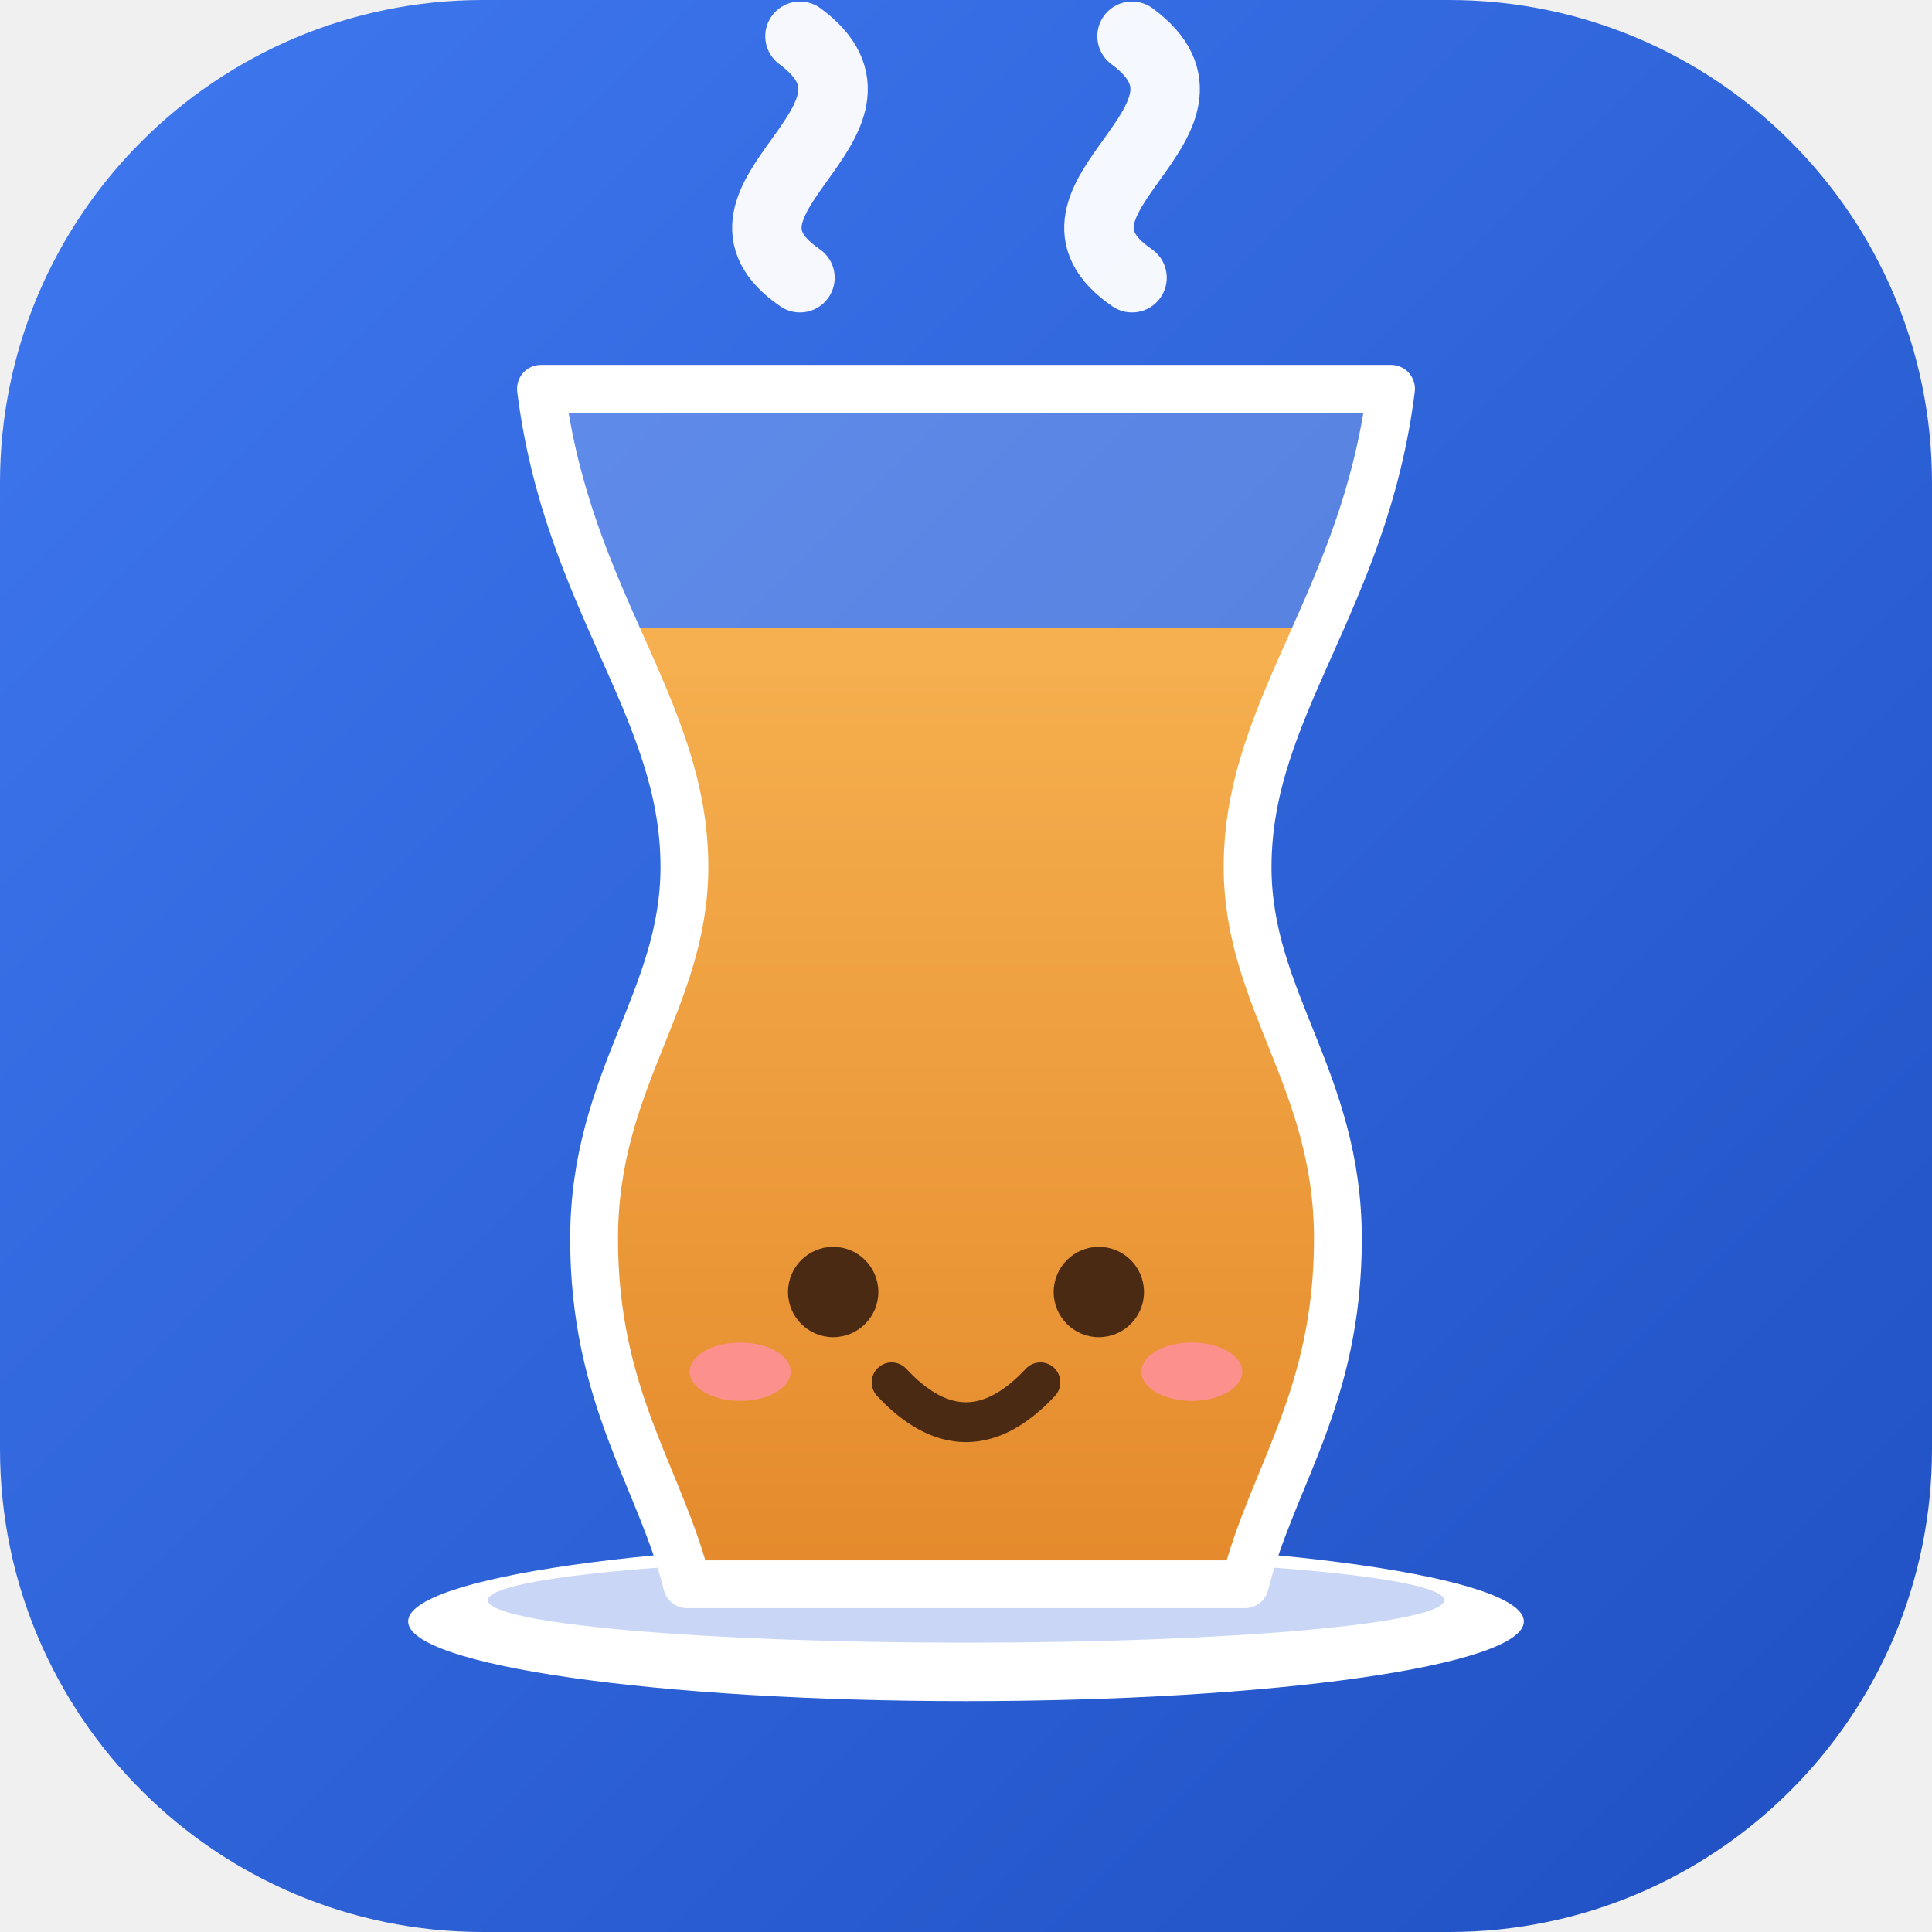
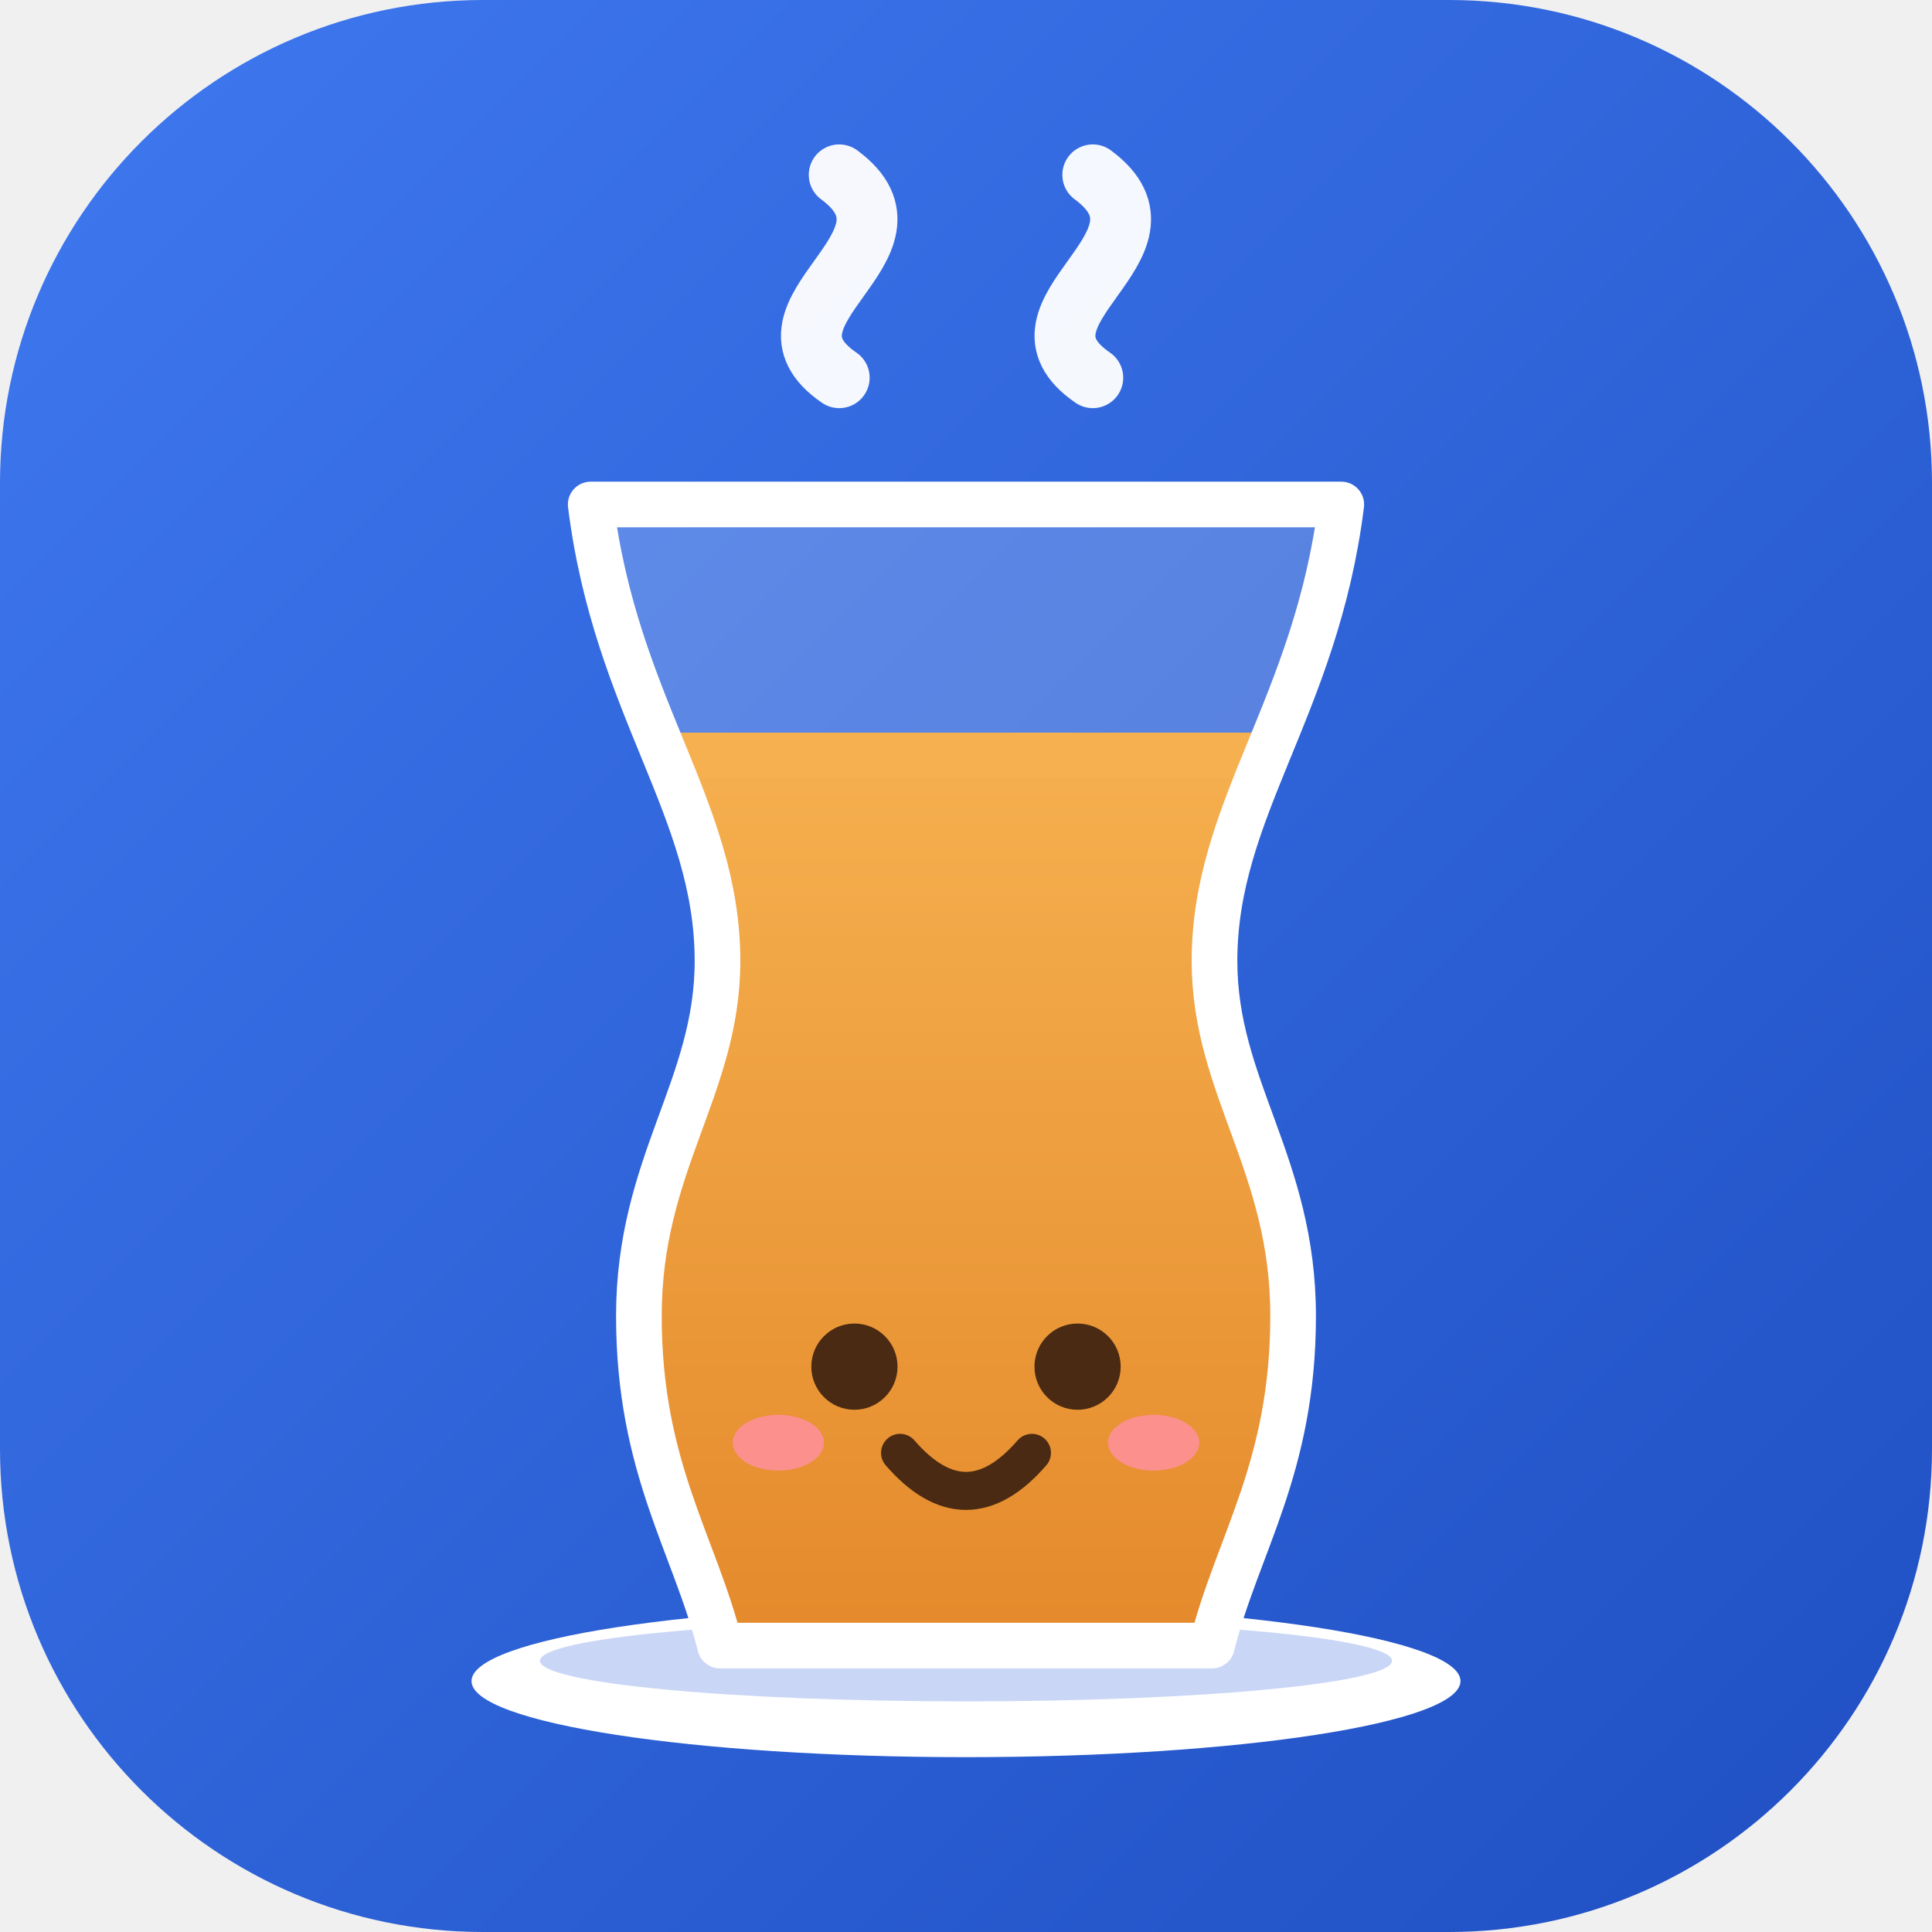
<svg xmlns="http://www.w3.org/2000/svg" class="brand-mark" viewBox="0 0 64 64">
  <defs>
    <linearGradient id="lgfb" x1="0" y1="0" x2="1" y2="1">
      <stop offset="0" stop-color="#3F78F0" />
      <stop offset="1" stop-color="#1F4FC2" />
    </linearGradient>
    <linearGradient id="lgft" x1="0" y1="0" x2="0" y2="1">
      <stop offset="0" stop-color="#F6B04F" />
      <stop offset="1" stop-color="#DD7B1E" />
    </linearGradient>
    <clipPath id="lgfg">
-       <path d="M16,10 C17,18 21.4,22 21.4,28 C21.4,33 18,36 18,42 C18,48 20.5,51 21.5,55 L42.5,55 C43.5,51 46,48 46,42 C46,36 42.6,33 42.6,28 C42.6,22 47,18 48,10 Z" />
+       <path d="M17.2,10 C18.2,18 22.2,22 22.2,28 C22.2,33 19.1,36 19.1,42 C19.1,48 21.3,51 22.3,55 L41.7,55 C42.7,51 44.9,48 44.9,42 C44.9,36 41.8,33 41.8,28 C41.8,22 45.8,18 46.8,10 Z" />
    </clipPath>
  </defs>
  <rect width="64" height="64" rx="16" fill="url(#lgfb)" />
-   <g class="brand-steam" fill="none" stroke="#FFFFFF" stroke-width="2.3" stroke-linecap="round" opacity=".95">
-     <path d="M26.5,9.2c-3.8,-2.6 3.8,-5.2 0,-8" />
-     <path d="M37.5,9.2c-3.8,-2.6 3.8,-5.2 0,-8" />
-   </g>
-   <g transform="translate(32 34) scale(.88) translate(-32 -34)">
-     <ellipse cx="32" cy="56.4" rx="21" ry="3" fill="#FFFFFF" />
-     <ellipse cx="32" cy="55.6" rx="18" ry="1.6" fill="#C9D6F5" />
+   <g transform="translate(32 32) scale(.84) translate(-32 -28.2)">
+     <g class="brand-steam" fill="none" stroke="#FFFFFF" stroke-width="2.4" stroke-linecap="round" opacity=".95">
+       <path d="M27,5c-3.8,-2.6 3.8,-5.2 0,-8" />
+       <path d="M37,5c-3.8,-2.6 3.8,-5.2 0,-8" />
+     </g>
+     <ellipse cx="32" cy="56.4" rx="19.5" ry="3" fill="#FFFFFF" />
+     <ellipse cx="32" cy="55.6" rx="16.8" ry="1.6" fill="#C9D6F5" />
    <g clip-path="url(#lgfg)">
      <rect width="64" height="64" fill="rgba(255,255,255,.20)" />
      <rect y="19" width="64" height="50" fill="url(#lgft)" />
      <rect y="19" width="64" height="1.8" fill="#F6B04F" />
    </g>
-     <path d="M16,10 C17,18 21.4,22 21.4,28 C21.4,33 18,36 18,42 C18,48 20.5,51 21.5,55 L42.5,55 C43.5,51 46,48 46,42 C46,36 42.6,33 42.6,28 C42.6,22 47,18 48,10 Z" fill="none" stroke="#FFFFFF" stroke-width="1.8" stroke-linejoin="round" />
-     <circle cx="27" cy="44" r="1.7" fill="#4A2A12" />
-     <circle cx="37" cy="44" r="1.7" fill="#4A2A12" />
-     <path d="M29.2,47.4q2.8,3 5.6,0" fill="none" stroke="#4A2A12" stroke-width="1.5" stroke-linecap="round" />
-     <ellipse cx="23.5" cy="47" rx="1.9" ry="1.1" fill="#FF8F9C" opacity=".85" />
-     <ellipse cx="40.5" cy="47" rx="1.9" ry="1.1" fill="#FF8F9C" opacity=".85" />
+     <path d="M17.2,10 C18.2,18 22.2,22 22.2,28 C22.2,33 19.1,36 19.1,42 C19.1,48 21.3,51 22.3,55 L41.7,55 C42.7,51 44.9,48 44.9,42 C44.9,36 41.8,33 41.8,28 C41.8,22 45.8,18 46.8,10 Z" fill="none" stroke="#FFFFFF" stroke-width="1.8" stroke-linejoin="round" />
+     <circle cx="27.6" cy="44" r="1.7" fill="#4A2A12" />
+     <circle cx="36.4" cy="44" r="1.7" fill="#4A2A12" />
+     <path d="M29.4,47.4q2.6,3 5.2,0" fill="none" stroke="#4A2A12" stroke-width="1.5" stroke-linecap="round" />
+     <ellipse cx="24.6" cy="47" rx="1.8" ry="1.1" fill="#FF8F9C" opacity=".85" />
+     <ellipse cx="39.4" cy="47" rx="1.8" ry="1.1" fill="#FF8F9C" opacity=".85" />
  </g>
</svg>
